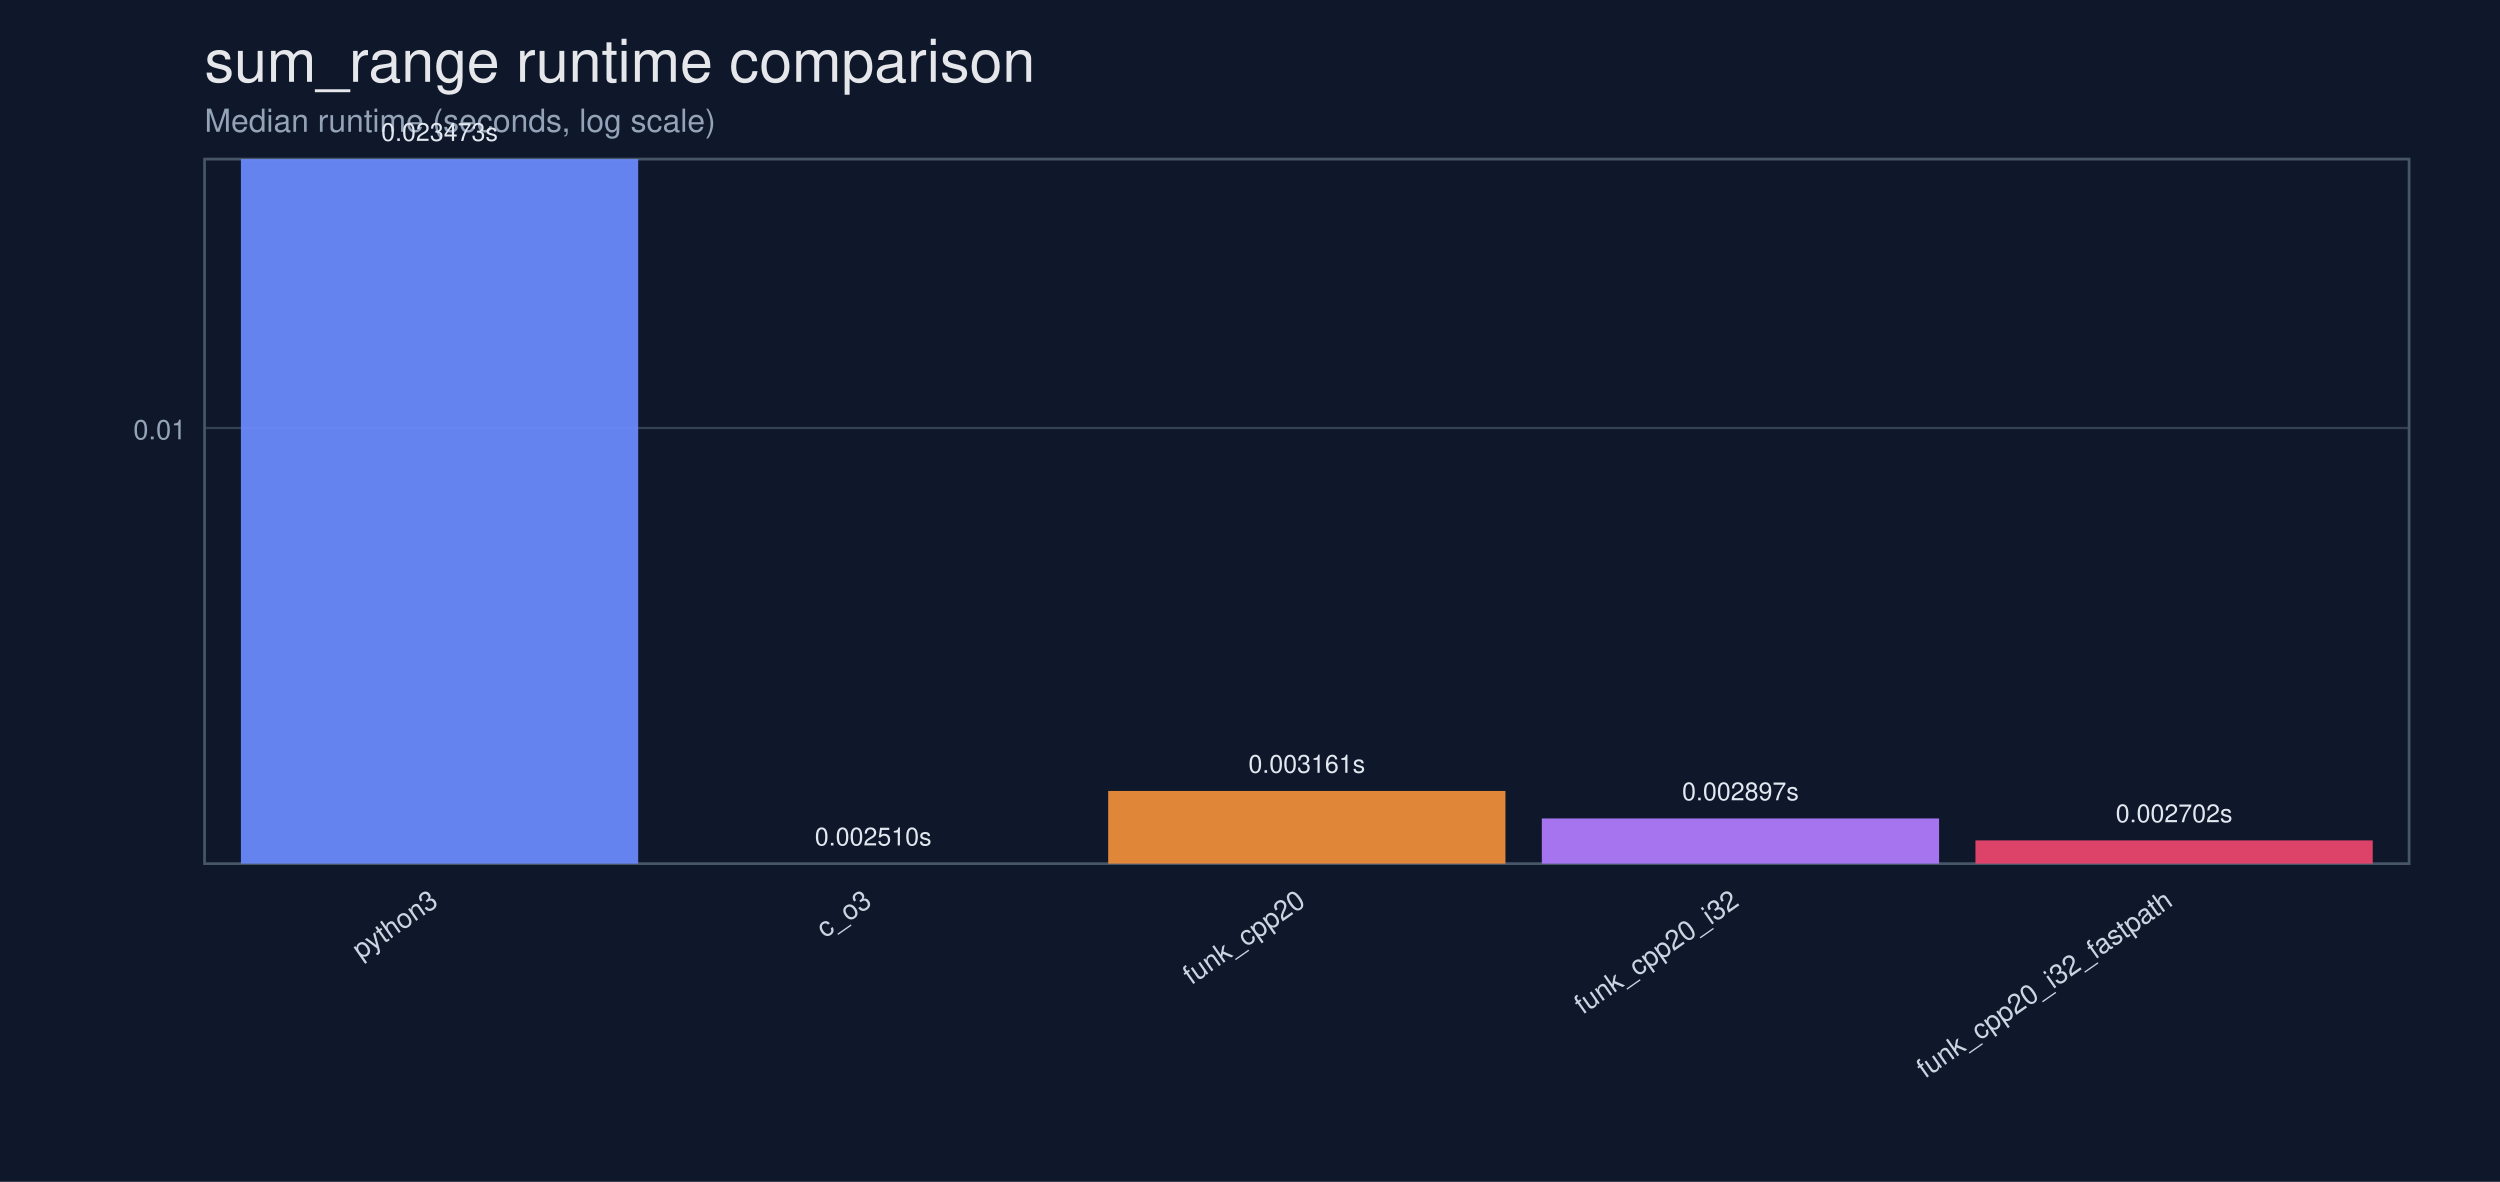
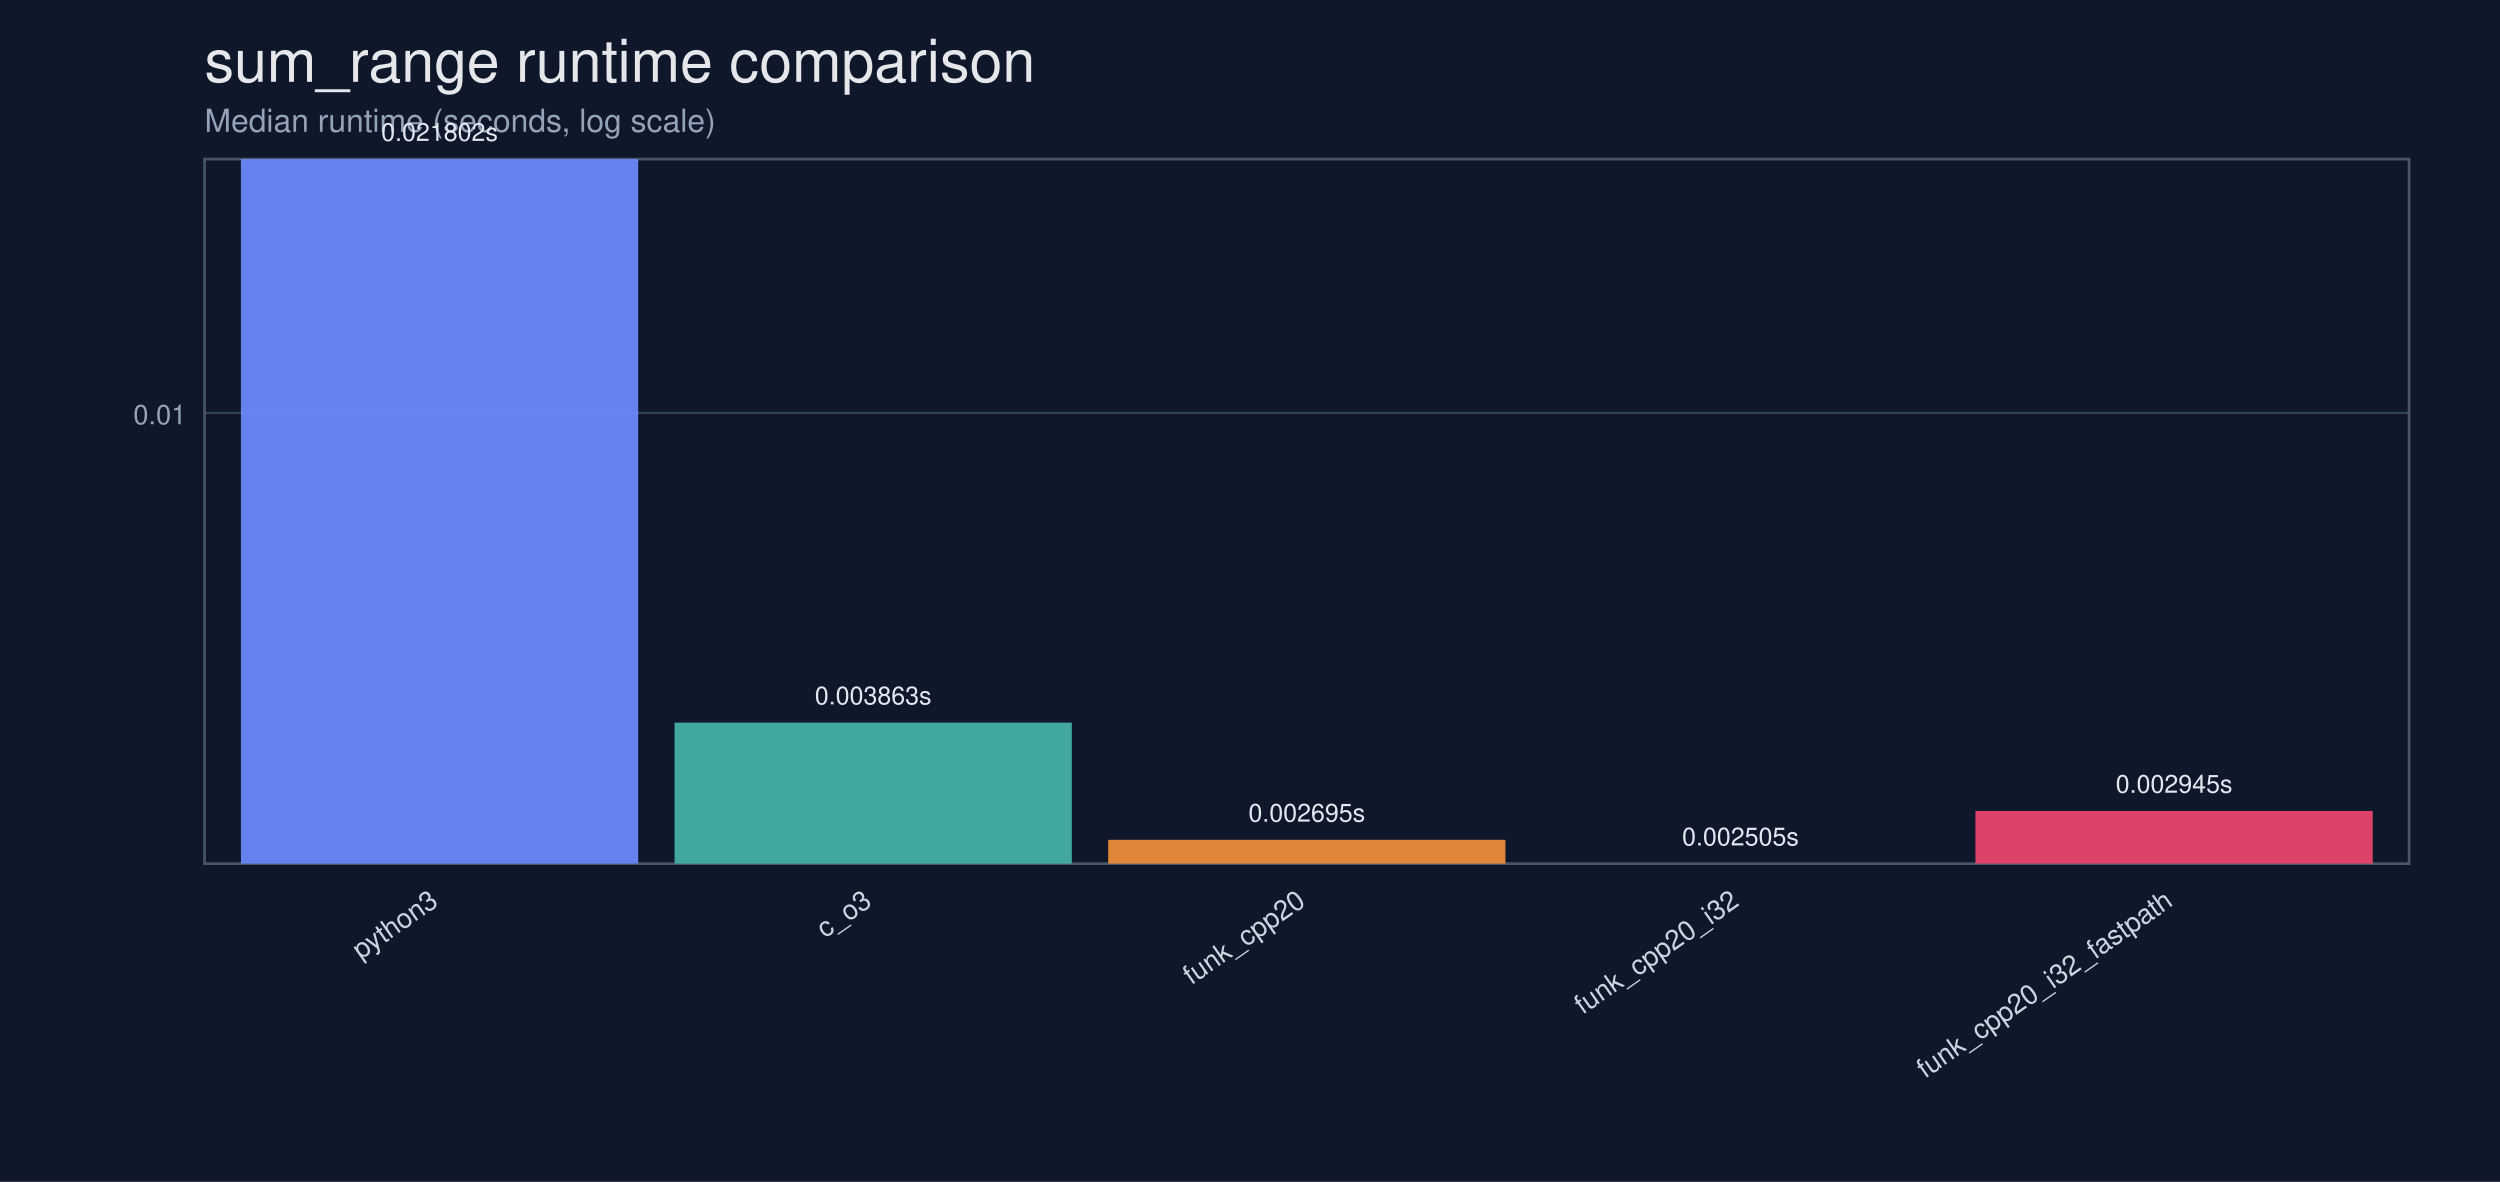
<svg xmlns="http://www.w3.org/2000/svg" width="1100" height="520" viewBox="0 0 1100 520">
  <rect width="100%" height="100%" fill="#0f172a" />
  <text x="90" y="36" fill="#e5e7eb" font-size="26" font-family="Helvetica, Arial">sum_range runtime comparison</text>
  <text x="90" y="58" fill="#94a3b8" font-size="14" font-family="Helvetica, Arial">Median runtime (seconds, log scale)</text>
-   <line x1="90" y1="188.32" x2="1060" y2="188.32" stroke="#334155" stroke-width="1" />
-   <text x="82" y="193.32" text-anchor="end" fill="#94a3b8" font-size="12" font-family="Helvetica, Arial">0.01</text>
+   <line x1="90" y1="181.67" x2="1060" y2="181.67" stroke="#334155" stroke-width="1" />
+   <text x="82" y="186.67" text-anchor="end" fill="#94a3b8" font-size="12" font-family="Helvetica, Arial">0.01</text>
  <rect x="90" y="70" width="970" height="310" fill="none" stroke="#475569" stroke-width="1.2" />
  <rect x="106.00" y="70.00" width="174.80" height="310.00" fill="#6c8cff" opacity="0.92" />
-   <text x="193.40" y="62.00" text-anchor="middle" fill="#e2e8f0" font-size="11" font-family="Helvetica, Arial">0.023473s</text>
+   <text x="193.40" y="62.00" text-anchor="middle" fill="#e2e8f0" font-size="11" font-family="Helvetica, Arial">0.021802s</text>
  <text x="193.40" y="398.00" text-anchor="end" transform="rotate(-35 193.40,398.00)" fill="#cbd5e1" font-size="12" font-family="Helvetica, Arial">python3</text>
-   <rect x="296.80" y="380.00" width="174.80" height="0.00" fill="#46b3a9" opacity="0.92" />
-   <text x="384.20" y="372.00" text-anchor="middle" fill="#e2e8f0" font-size="11" font-family="Helvetica, Arial">0.002510s</text>
+   <rect x="296.80" y="317.94" width="174.80" height="62.06" fill="#46b3a9" opacity="0.92" />
+   <text x="384.20" y="309.94" text-anchor="middle" fill="#e2e8f0" font-size="11" font-family="Helvetica, Arial">0.003863s</text>
  <text x="384.20" y="398.00" text-anchor="end" transform="rotate(-35 384.20,398.00)" fill="#cbd5e1" font-size="12" font-family="Helvetica, Arial">c_o3</text>
-   <rect x="487.60" y="348.02" width="174.80" height="31.98" fill="#f28f3b" opacity="0.92" />
-   <text x="575.00" y="340.02" text-anchor="middle" fill="#e2e8f0" font-size="11" font-family="Helvetica, Arial">0.003161s</text>
+   <rect x="487.60" y="369.53" width="174.80" height="10.47" fill="#f28f3b" opacity="0.92" />
+   <text x="575.00" y="361.53" text-anchor="middle" fill="#e2e8f0" font-size="11" font-family="Helvetica, Arial">0.002695s</text>
  <text x="575.00" y="398.00" text-anchor="end" transform="rotate(-35 575.00,398.00)" fill="#cbd5e1" font-size="12" font-family="Helvetica, Arial">funk_cpp20</text>
-   <rect x="678.40" y="360.12" width="174.80" height="19.88" fill="#b27cff" opacity="0.92" />
-   <text x="765.80" y="352.12" text-anchor="middle" fill="#e2e8f0" font-size="11" font-family="Helvetica, Arial">0.002897s</text>
+   <rect x="678.40" y="380.00" width="174.80" height="0.00" fill="#b27cff" opacity="0.92" />
+   <text x="765.80" y="372.00" text-anchor="middle" fill="#e2e8f0" font-size="11" font-family="Helvetica, Arial">0.002505s</text>
  <text x="765.80" y="398.00" text-anchor="end" transform="rotate(-35 765.80,398.00)" fill="#cbd5e1" font-size="12" font-family="Helvetica, Arial">funk_cpp20_i32</text>
-   <rect x="869.20" y="369.78" width="174.80" height="10.22" fill="#ef476f" opacity="0.92" />
-   <text x="956.60" y="361.78" text-anchor="middle" fill="#e2e8f0" font-size="11" font-family="Helvetica, Arial">0.002702s</text>
+   <rect x="869.20" y="356.82" width="174.80" height="23.18" fill="#ef476f" opacity="0.92" />
+   <text x="956.60" y="348.82" text-anchor="middle" fill="#e2e8f0" font-size="11" font-family="Helvetica, Arial">0.002945s</text>
  <text x="956.60" y="398.00" text-anchor="end" transform="rotate(-35 956.60,398.00)" fill="#cbd5e1" font-size="12" font-family="Helvetica, Arial">funk_cpp20_i32_fastpath</text>
</svg>
